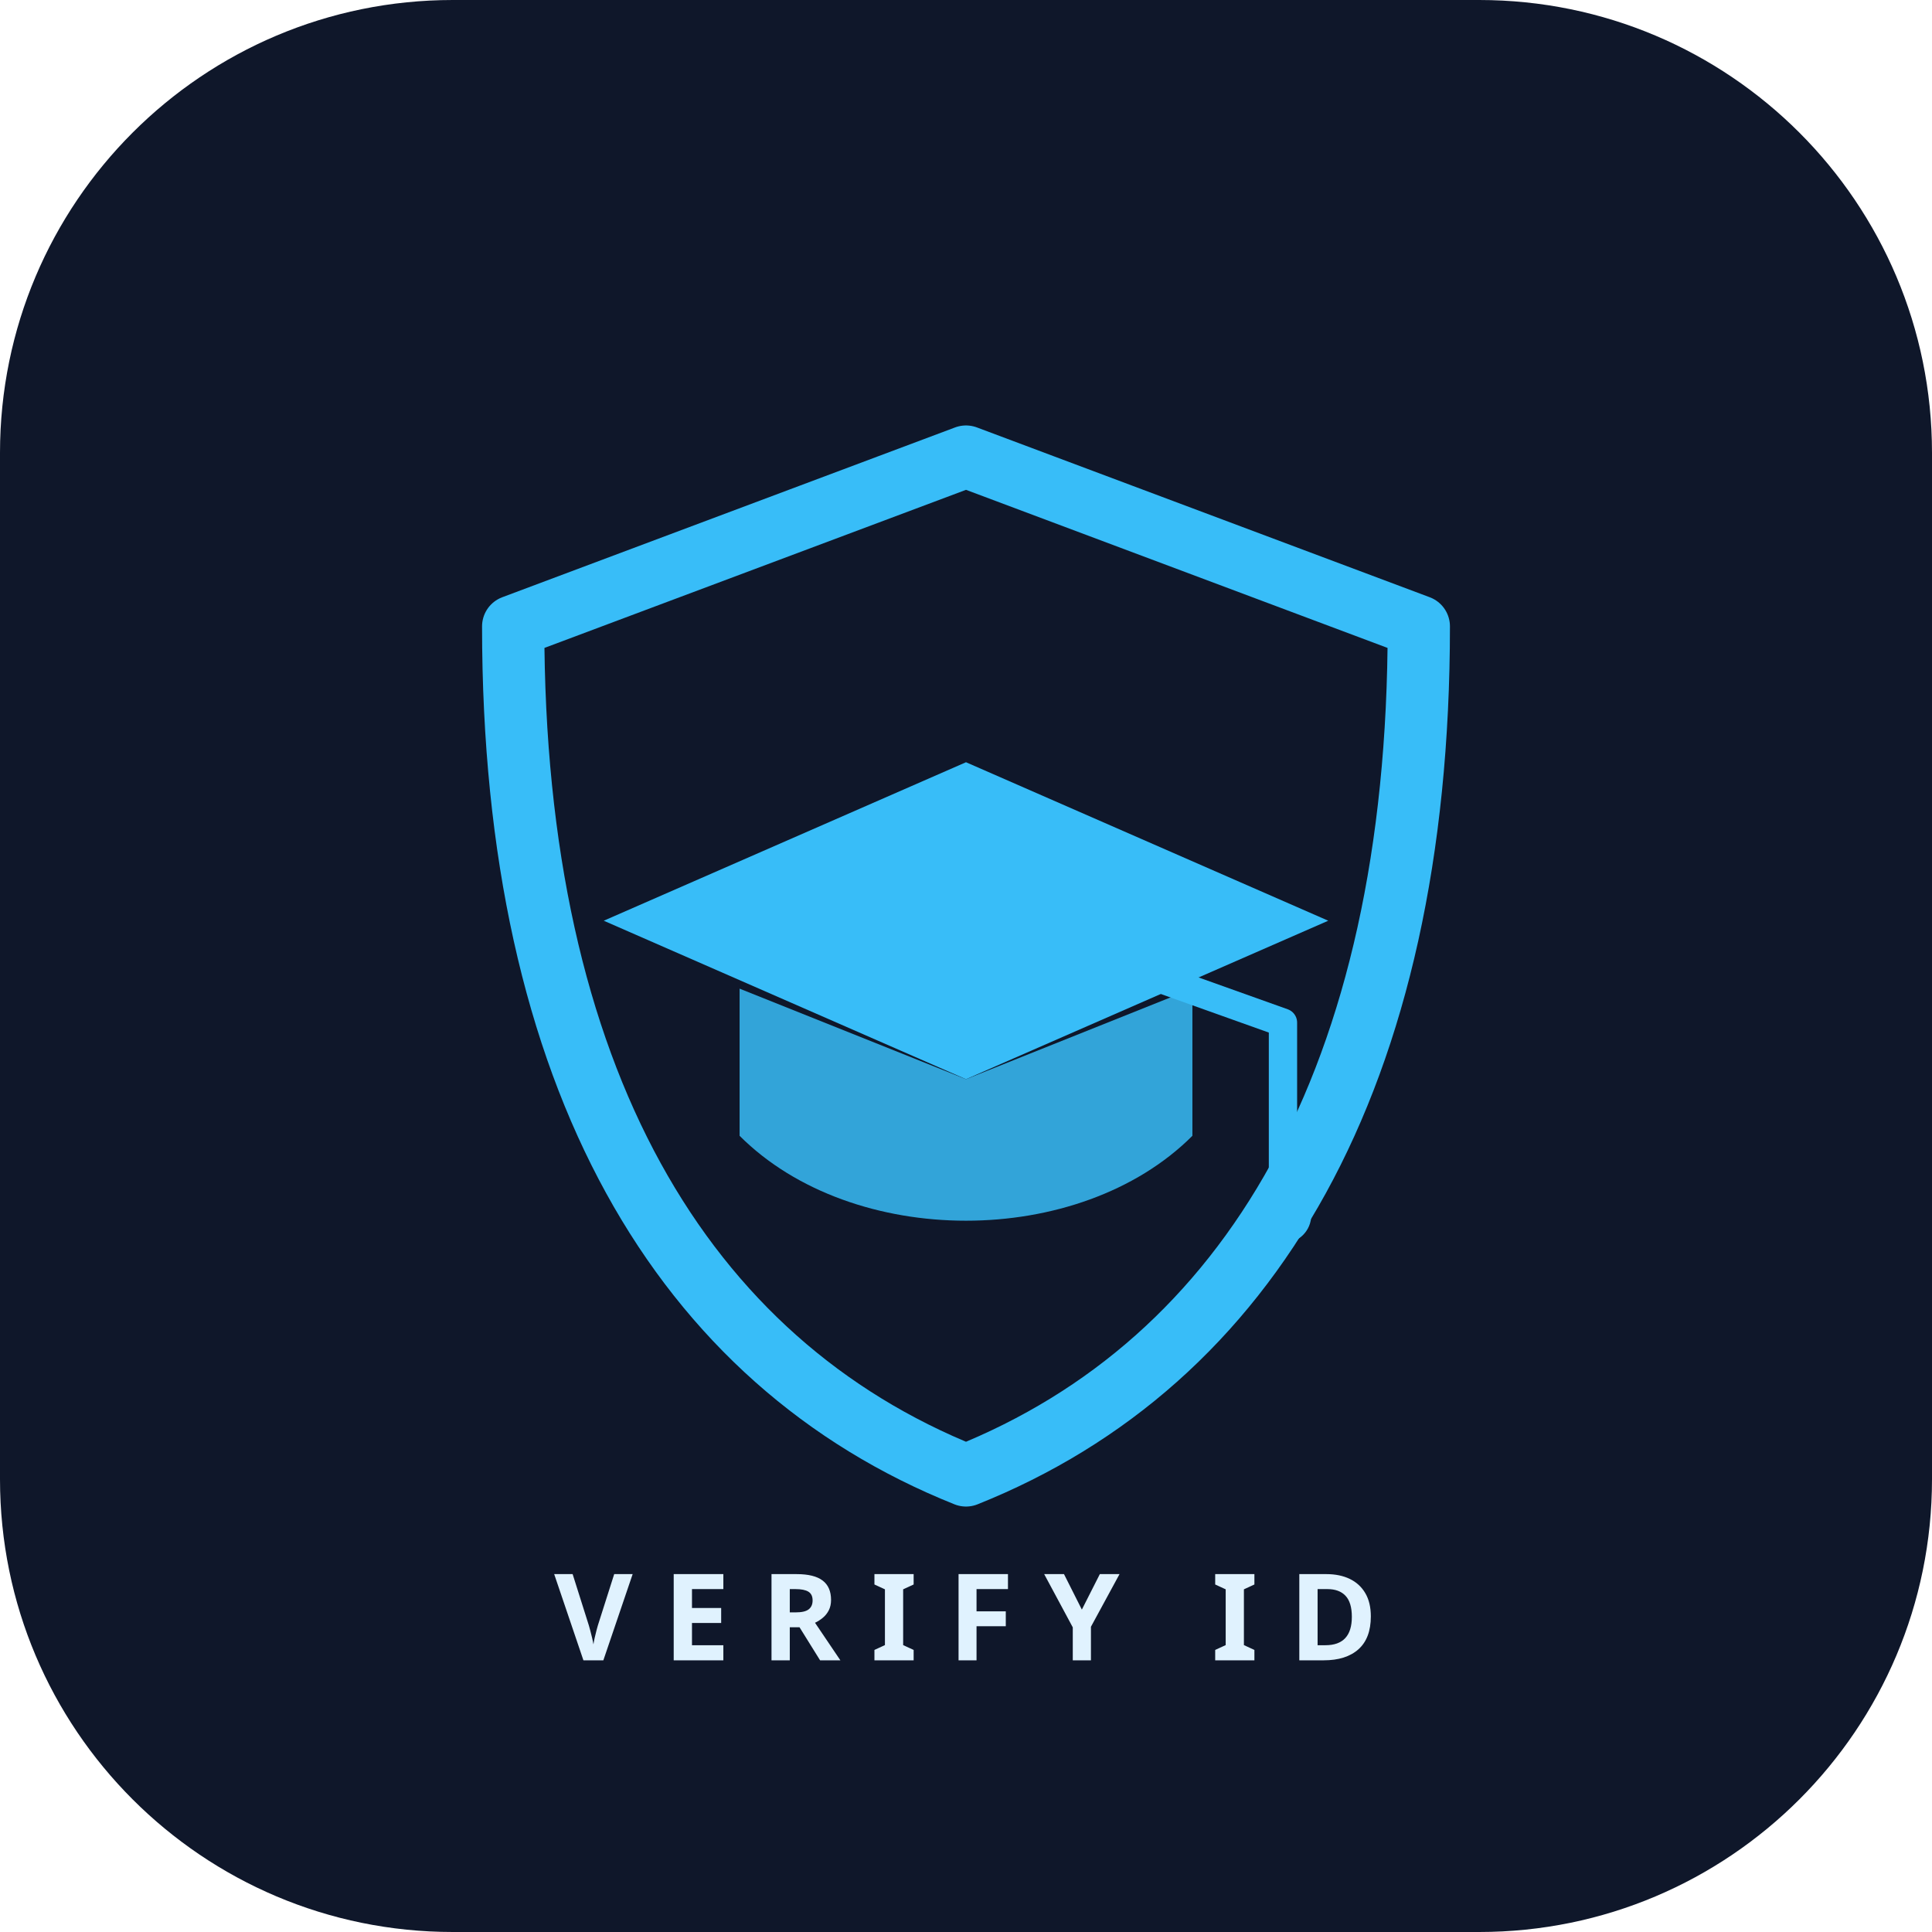
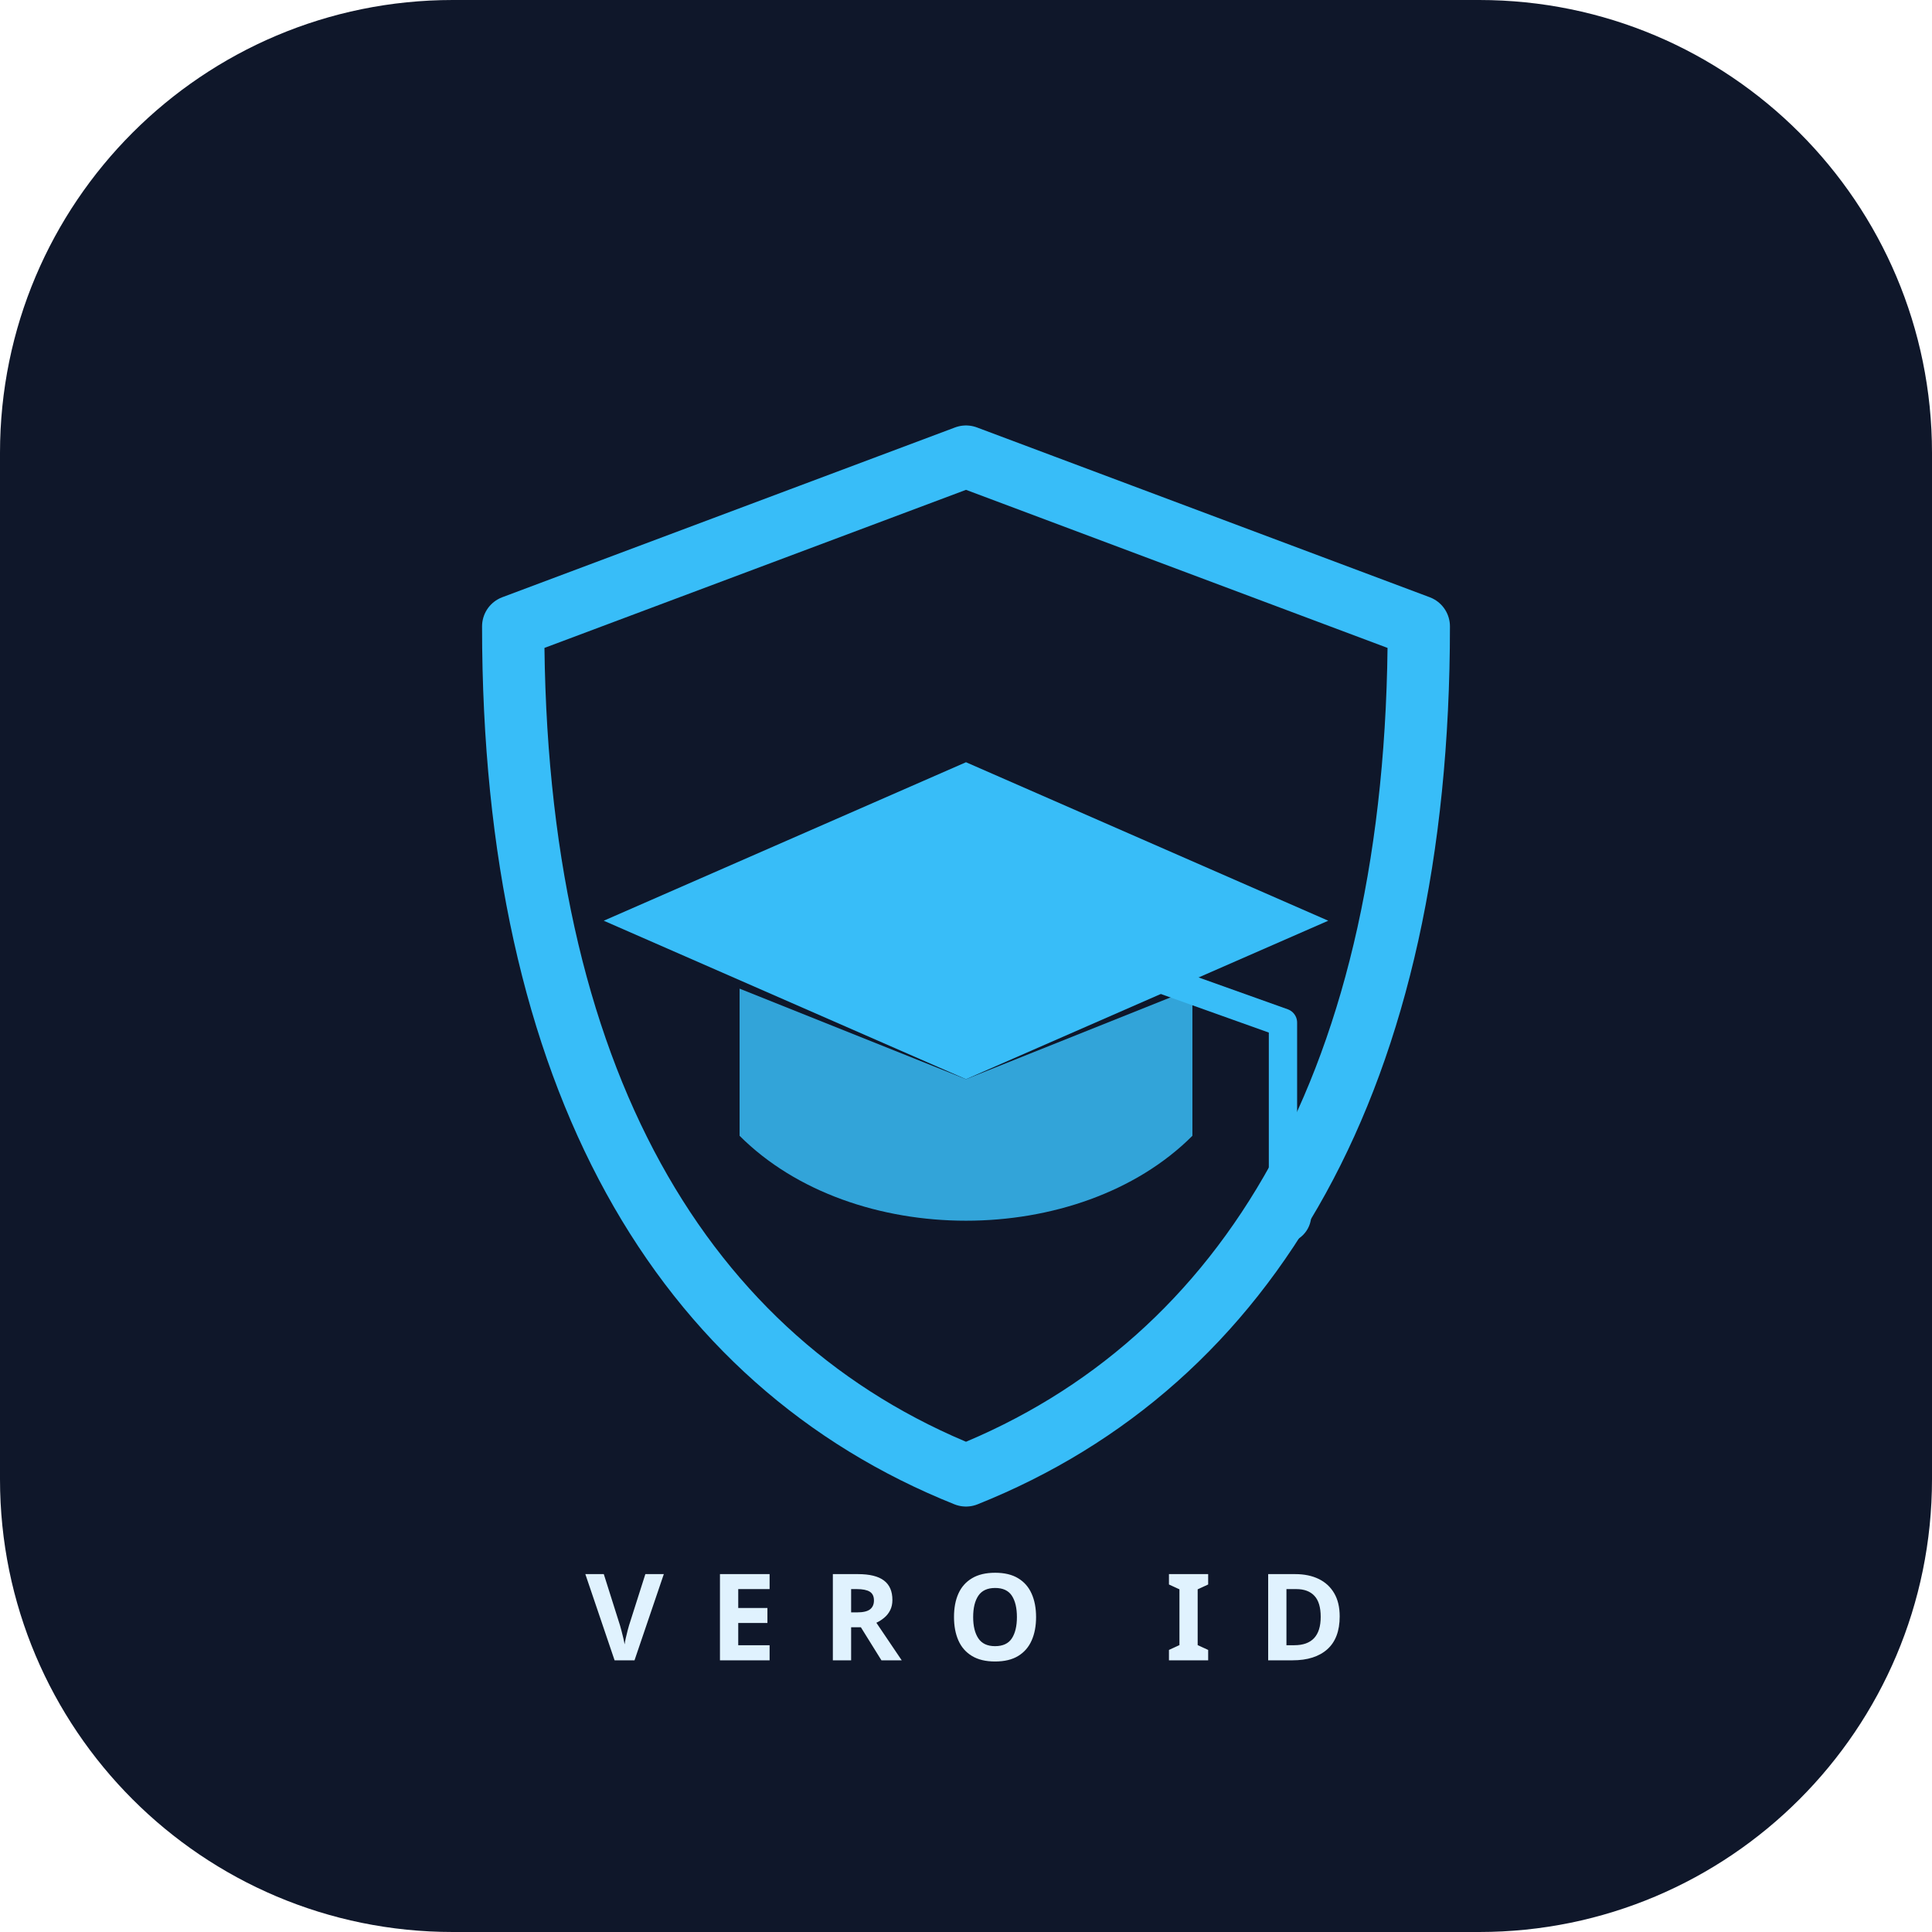
<svg xmlns="http://www.w3.org/2000/svg" width="512" height="512" viewBox="0 0 512 512" fill="none">
  <rect width="512" height="512" rx="120" fill="#0f172a" />
  <g transform="translate(106, 106) scale(3)">
    <path d="M50,5 L90,20 C90,60 75,85 50,95 C25,85 10,60 10,20 L50,5 Z" fill="none" stroke="#38bdf8" stroke-width="5.5" stroke-linejoin="round" />
    <path d="M50,32 L82,46 L50,60 L18,46 Z" fill="#38bdf8" />
    <path d="M30,52 L30,65 C40,75 60,75 70,65 L70,52 L50,60 Z" fill="#38bdf8" opacity="0.85" />
    <path d="M50,45 L78,55 L78,70" stroke="#38bdf8" stroke-width="2.5" fill="none" stroke-linecap="round" stroke-linejoin="round" />
    <circle cx="78" cy="72" r="2.5" fill="#38bdf8" />
  </g>
-   <text x="256" y="440" font-family="sans-serif" font-weight="900" font-size="32" fill="#e0f2fe" text-anchor="middle" letter-spacing="8">VERIFY ID</text>
+   <text x="256" y="440" font-family="sans-serif" font-weight="900" font-size="32" fill="#e0f2fe" text-anchor="middle" letter-spacing="12">VERO ID</text>
</svg>
